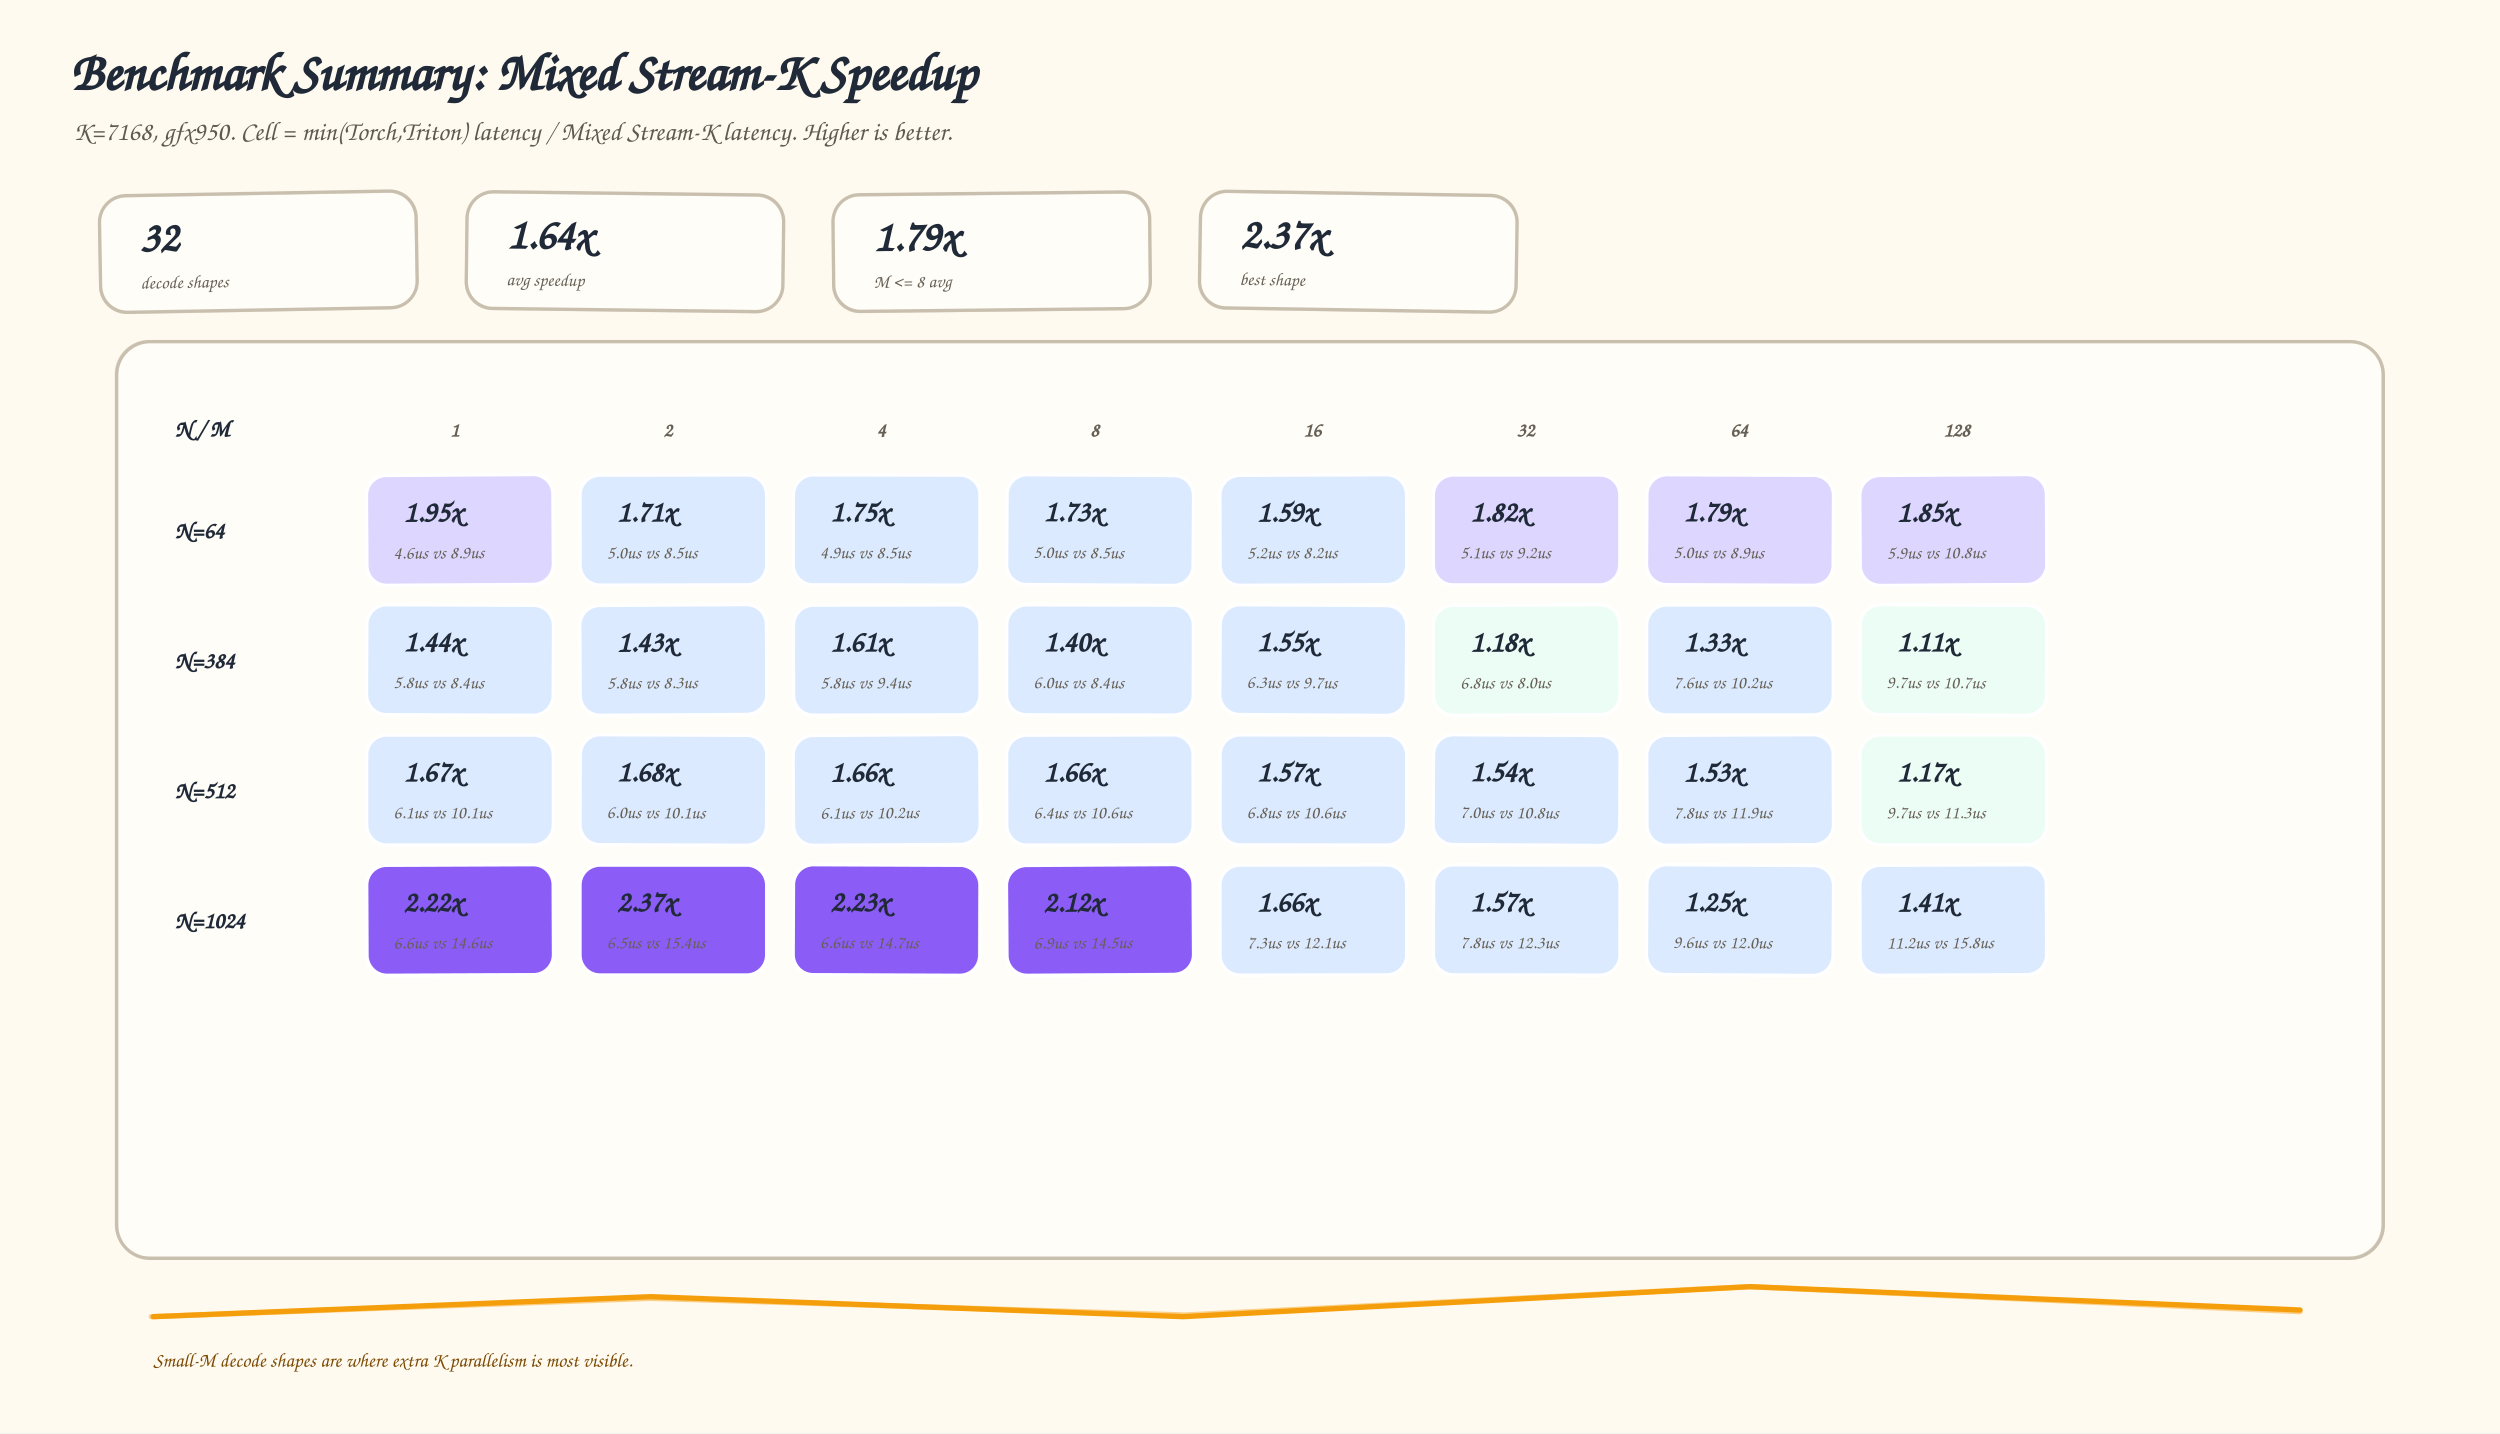
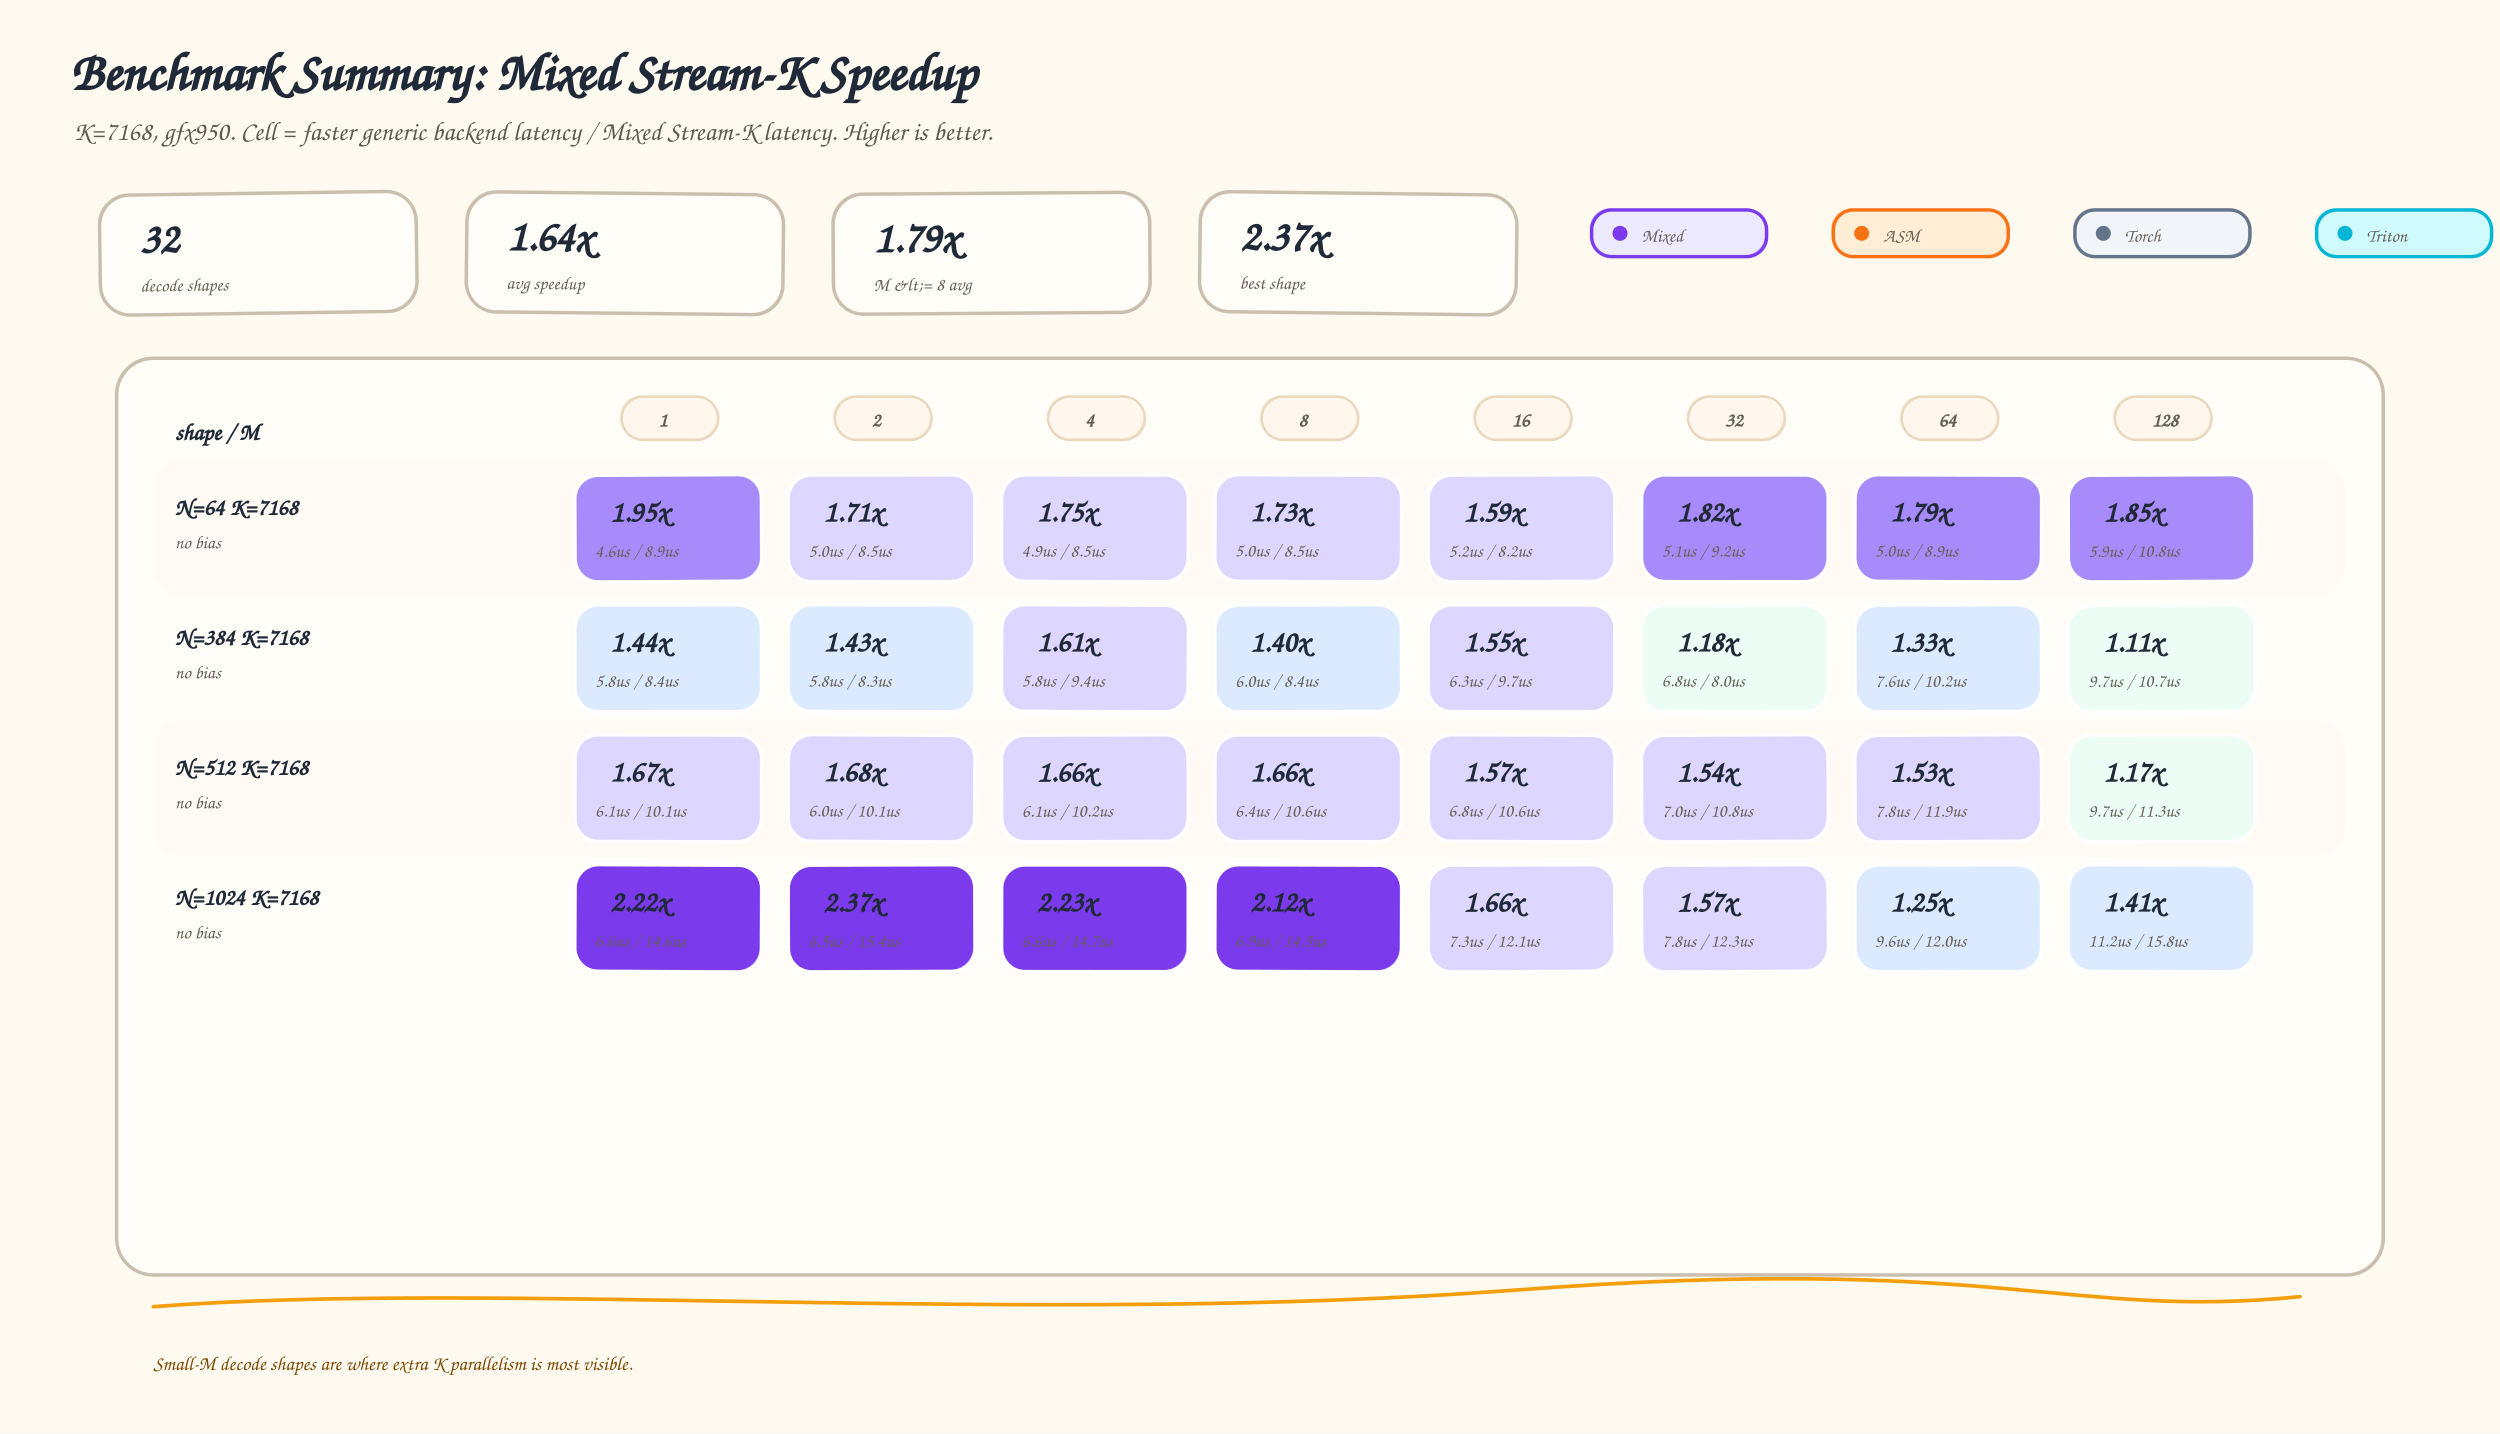
<svg xmlns="http://www.w3.org/2000/svg" width="1500" height="860" viewBox="0 0 1500 860" role="img" aria-labelledby="title desc">
  <defs>
    <marker id="arrow" markerWidth="10" markerHeight="10" refX="8" refY="4" orient="auto" markerUnits="strokeWidth">
      <path d="M0,0 C3,1 6,3 9,4 C6,5 3,7 0,8 Z" fill="#3f3f46" />
    </marker>
    <style>
-     .bg{fill:#fffaf0}.paper{fill:#fffdf7;stroke:#c9bfae;stroke-width:2;rx:20}.title{font:800 32px "Comic Sans MS","Comic Neue","Chalkboard SE",cursive;fill:#1f2937}.subtitle{font:500 16px "Comic Sans MS","Comic Neue","Chalkboard SE",cursive;fill:#5f5a50}.label{font:700 14px "Comic Sans MS","Comic Neue","Chalkboard SE",cursive;fill:#1f2937}.axis{font:700 12px "Comic Sans MS","Comic Neue","Chalkboard SE",cursive;fill:#665f55}.tiny{font:600 11px "Comic Sans MS","Comic Neue","Chalkboard SE",cursive;fill:#665f55}.num{font:800 18px "Comic Sans MS","Comic Neue","Chalkboard SE",cursive;fill:#1f2937}.stat{font:800 26px "Comic Sans MS","Comic Neue","Chalkboard SE",cursive;fill:#1f2937}.small{font:500 13px "Comic Sans MS","Comic Neue","Chalkboard SE",cursive;fill:#5f5a50}.line{fill:none;stroke-width:3.2;stroke-linecap:round;stroke-linejoin:round}.thin{fill:none;stroke:#c9bfae;stroke-width:1.4;stroke-linecap:round}.tick{stroke:#e3dacd;stroke-width:1.2;stroke-dasharray:4 6}.dot{stroke:#fffdf7;stroke-width:2}.note{font:600 12px "Comic Sans MS","Comic Neue","Chalkboard SE",cursive;fill:#7c4a03}.arrow{stroke:#3f3f46;stroke-width:2.4;fill:none;marker-end:url(#arrow);stroke-linecap:round;stroke-linejoin:round}
+     .bg{fill:#fffaf0}.paper{fill:#fffdf7;stroke:#c9bfae;stroke-width:2;rx:20}.stripe{fill:#fff7ed;opacity:.32}.plot{fill:#fffdf7;stroke:#c9bfae;stroke-width:2;rx:18}
+     .title{font:800 32px "Comic Sans MS","Comic Neue","Chalkboard SE",cursive;fill:#1f2937}.subtitle{font:500 16px "Comic Sans MS","Comic Neue","Chalkboard SE",cursive;fill:#5f5a50}.section{font:800 18px "Comic Sans MS","Comic Neue","Chalkboard SE",cursive;fill:#1f2937}
+     .label{font:700 14px "Comic Sans MS","Comic Neue","Chalkboard SE",cursive;fill:#1f2937}.small{font:500 13px "Comic Sans MS","Comic Neue","Chalkboard SE",cursive;fill:#5f5a50}.tiny{font:600 11px "Comic Sans MS","Comic Neue","Chalkboard SE",cursive;fill:#665f55}.axis{font:700 12px "Comic Sans MS","Comic Neue","Chalkboard SE",cursive;fill:#665f55}
+     .num{font:800 18px "Comic Sans MS","Comic Neue","Chalkboard SE",cursive;fill:#1f2937}.stat{font:800 26px "Comic Sans MS","Comic Neue","Chalkboard SE",cursive;fill:#1f2937}.note{font:600 12px "Comic Sans MS","Comic Neue","Chalkboard SE",cursive;fill:#7c4a03}
+     .grid{stroke:#e8dccd;stroke-width:1.15;stroke-dasharray:5 8}.axisline{stroke:#a89a89;stroke-width:1.8;stroke-linecap:round}
+     .line{fill:none;stroke-linecap:round;stroke-linejoin:round}.dot{stroke:#fffdf7;stroke-width:2}.tag{fill:#fffdf7;stroke:#c9bfae;stroke-width:1.3;rx:8}
  </style>
  </defs>
  <rect class="bg" width="1500" height="860" />
  <text x="42" y="54" class="title">Benchmark Summary: Mixed Stream-K Speedup</text>
-   <text x="44" y="84" class="subtitle">K=7168, gfx950. Cell = min(Torch,Triton) latency / Mixed Stream-K latency. Higher is better.</text>
-   <g transform="rotate(-1.0 155 150)">
-     <rect class="" x="60" y="116" width="190" height="70" rx="16" fill="#fffdf7" stroke="#c9bfae" stroke-width="2" />
-     <rect x="59.6" y="116.6" width="190" height="70" rx="16" fill="none" stroke="#c9bfae" stroke-width="1" opacity="0.45" />
-     <text x="84" y="150" class="stat">32</text>
-     <text x="84" y="172" class="tiny">decode shapes</text>
-   </g>
-   <g transform="rotate(0.7 375 150)">
-     <rect class="" x="280" y="116" width="190" height="70" rx="16" fill="#fffdf7" stroke="#c9bfae" stroke-width="2" />
-     <rect x="279.6" y="116.6" width="190" height="70" rx="16" fill="none" stroke="#c9bfae" stroke-width="1" opacity="0.45" />
-     <text x="304" y="150" class="stat">1.64x</text>
-     <text x="304" y="172" class="tiny">avg speedup</text>
-   </g>
-   <g transform="rotate(-0.6 595 150)">
-     <rect class="" x="500" y="116" width="190" height="70" rx="16" fill="#fffdf7" stroke="#c9bfae" stroke-width="2" />
-     <rect x="499.6" y="116.6" width="190" height="70" rx="16" fill="none" stroke="#c9bfae" stroke-width="1" opacity="0.45" />
-     <text x="524" y="150" class="stat">1.79x</text>
-     <text x="524" y="172" class="tiny">M &lt;= 8 avg</text>
-   </g>
-   <g transform="rotate(0.9 815 150)">
-     <rect class="" x="720" y="116" width="190" height="70" rx="16" fill="#fffdf7" stroke="#c9bfae" stroke-width="2" />
-     <rect x="719.6" y="116.6" width="190" height="70" rx="16" fill="none" stroke="#c9bfae" stroke-width="1" opacity="0.45" />
-     <text x="744" y="150" class="stat">2.37x</text>
-     <text x="744" y="172" class="tiny">best shape</text>
-   </g>
-   <rect class="" x="70" y="205" width="1360" height="550" rx="20" fill="#fffdf7" stroke="#c9bfae" stroke-width="2" />
-   <rect x="69.3" y="204.4" width="1360" height="550" rx="20" fill="none" stroke="#c9bfae" stroke-width="1" opacity="0.45" />
-   <text x="105" y="262" class="label">N / M</text>
-   <text x="270" y="262" class="axis">1</text>
-   <text x="398" y="262" class="axis">2</text>
-   <text x="526" y="262" class="axis">4</text>
-   <text x="654" y="262" class="axis">8</text>
-   <text x="782" y="262" class="axis">16</text>
-   <text x="910" y="262" class="axis">32</text>
-   <text x="1038" y="262" class="axis">64</text>
-   <text x="1166" y="262" class="axis">128</text>
-   <text x="105" y="323" class="label">N=64</text>
-   <g transform="rotate(-0.36 276 318)">
-     <rect class="" x="220" y="285" width="112" height="66" rx="12" fill="#ddd6fe" stroke="#ffffff" stroke-width="2" />
-     <rect x="219.3" y="284.4" width="112" height="66" rx="12" fill="none" stroke="#ffffff" stroke-width="1" opacity="0.45" />
-     <text x="242" y="313" class="num" fill="#1f2937">1.95x</text>
-     <text x="236" y="335" class="tiny" fill="#1f2937">4.6us vs 8.9us</text>
-   </g>
-   <g transform="rotate(-0.12 404 318)">
-     <rect class="" x="348" y="285" width="112" height="66" rx="12" fill="#dbeafe" stroke="#ffffff" stroke-width="2" />
-     <rect x="348.4" y="285.3" width="112" height="66" rx="12" fill="none" stroke="#ffffff" stroke-width="1" opacity="0.45" />
-     <text x="370" y="313" class="num" fill="#1f2937">1.71x</text>
-     <text x="364" y="335" class="tiny" fill="#1f2937">5.0us vs 8.5us</text>
-   </g>
-   <g transform="rotate(0.12 532 318)">
-     <rect class="" x="476" y="285" width="112" height="66" rx="12" fill="#dbeafe" stroke="#ffffff" stroke-width="2" />
-     <rect x="475.6" y="284.7" width="112" height="66" rx="12" fill="none" stroke="#ffffff" stroke-width="1" opacity="0.45" />
-     <text x="498" y="313" class="num" fill="#1f2937">1.75x</text>
-     <text x="492" y="335" class="tiny" fill="#1f2937">4.9us vs 8.5us</text>
-   </g>
-   <g transform="rotate(0.36 660 318)">
-     <rect class="" x="604" y="285" width="112" height="66" rx="12" fill="#dbeafe" stroke="#ffffff" stroke-width="2" />
-     <rect x="604.7" y="285.6" width="112" height="66" rx="12" fill="none" stroke="#ffffff" stroke-width="1" opacity="0.45" />
-     <text x="626" y="313" class="num" fill="#1f2937">1.73x</text>
-     <text x="620" y="335" class="tiny" fill="#1f2937">5.0us vs 8.5us</text>
-   </g>
-   <g transform="rotate(-0.24 788 318)">
-     <rect class="" x="732" y="285" width="112" height="66" rx="12" fill="#dbeafe" stroke="#ffffff" stroke-width="2" />
-     <rect x="732.0" y="285.0" width="112" height="66" rx="12" fill="none" stroke="#ffffff" stroke-width="1" opacity="0.45" />
-     <text x="754" y="313" class="num" fill="#1f2937">1.59x</text>
-     <text x="748" y="335" class="tiny" fill="#1f2937">5.2us vs 8.2us</text>
-   </g>
-   <g transform="rotate(0.00 916 318)">
-     <rect class="" x="860" y="285" width="112" height="66" rx="12" fill="#ddd6fe" stroke="#ffffff" stroke-width="2" />
-     <rect x="859.3" y="284.4" width="112" height="66" rx="12" fill="none" stroke="#ffffff" stroke-width="1" opacity="0.45" />
-     <text x="882" y="313" class="num" fill="#1f2937">1.82x</text>
-     <text x="876" y="335" class="tiny" fill="#1f2937">5.1us vs 9.2us</text>
-   </g>
-   <g transform="rotate(0.24 1044 318)">
-     <rect class="" x="988" y="285" width="112" height="66" rx="12" fill="#ddd6fe" stroke="#ffffff" stroke-width="2" />
-     <rect x="988.4" y="285.3" width="112" height="66" rx="12" fill="none" stroke="#ffffff" stroke-width="1" opacity="0.45" />
-     <text x="1010" y="313" class="num" fill="#1f2937">1.79x</text>
-     <text x="1004" y="335" class="tiny" fill="#1f2937">5.0us vs 8.9us</text>
-   </g>
-   <g transform="rotate(-0.36 1172 318)">
-     <rect class="" x="1116" y="285" width="112" height="66" rx="12" fill="#ddd6fe" stroke="#ffffff" stroke-width="2" />
-     <rect x="1115.7" y="284.7" width="112" height="66" rx="12" fill="none" stroke="#ffffff" stroke-width="1" opacity="0.45" />
-     <text x="1138" y="313" class="num" fill="#1f2937">1.85x</text>
-     <text x="1132" y="335" class="tiny" fill="#1f2937">5.9us vs 10.8us</text>
-   </g>
-   <text x="105" y="401" class="label">N=384</text>
-   <g transform="rotate(0.24 276 396)">
-     <rect class="" x="220" y="363" width="112" height="66" rx="12" fill="#dbeafe" stroke="#ffffff" stroke-width="2" />
-     <rect x="220.3" y="363.0" width="112" height="66" rx="12" fill="none" stroke="#ffffff" stroke-width="1" opacity="0.45" />
-     <text x="242" y="391" class="num" fill="#1f2937">1.44x</text>
-     <text x="236" y="413" class="tiny" fill="#1f2937">5.8us vs 8.4us</text>
-   </g>
-   <g transform="rotate(-0.36 404 396)">
-     <rect class="" x="348" y="363" width="112" height="66" rx="12" fill="#dbeafe" stroke="#ffffff" stroke-width="2" />
-     <rect x="347.6" y="362.4" width="112" height="66" rx="12" fill="none" stroke="#ffffff" stroke-width="1" opacity="0.45" />
-     <text x="370" y="391" class="num" fill="#1f2937">1.43x</text>
-     <text x="364" y="413" class="tiny" fill="#1f2937">5.8us vs 8.3us</text>
-   </g>
-   <g transform="rotate(-0.12 532 396)">
-     <rect class="" x="476" y="363" width="112" height="66" rx="12" fill="#dbeafe" stroke="#ffffff" stroke-width="2" />
-     <rect x="476.7" y="363.3" width="112" height="66" rx="12" fill="none" stroke="#ffffff" stroke-width="1" opacity="0.45" />
-     <text x="498" y="391" class="num" fill="#1f2937">1.61x</text>
-     <text x="492" y="413" class="tiny" fill="#1f2937">5.8us vs 9.4us</text>
-   </g>
-   <g transform="rotate(0.12 660 396)">
-     <rect class="" x="604" y="363" width="112" height="66" rx="12" fill="#dbeafe" stroke="#ffffff" stroke-width="2" />
-     <rect x="604.0" y="362.7" width="112" height="66" rx="12" fill="none" stroke="#ffffff" stroke-width="1" opacity="0.45" />
-     <text x="626" y="391" class="num" fill="#1f2937">1.40x</text>
-     <text x="620" y="413" class="tiny" fill="#1f2937">6.0us vs 8.4us</text>
-   </g>
-   <g transform="rotate(0.36 788 396)">
-     <rect class="" x="732" y="363" width="112" height="66" rx="12" fill="#dbeafe" stroke="#ffffff" stroke-width="2" />
-     <rect x="731.3" y="363.6" width="112" height="66" rx="12" fill="none" stroke="#ffffff" stroke-width="1" opacity="0.45" />
-     <text x="754" y="391" class="num" fill="#1f2937">1.55x</text>
-     <text x="748" y="413" class="tiny" fill="#1f2937">6.3us vs 9.7us</text>
-   </g>
-   <g transform="rotate(-0.24 916 396)">
-     <rect class="" x="860" y="363" width="112" height="66" rx="12" fill="#ecfdf5" stroke="#ffffff" stroke-width="2" />
-     <rect x="860.4" y="363.0" width="112" height="66" rx="12" fill="none" stroke="#ffffff" stroke-width="1" opacity="0.45" />
-     <text x="882" y="391" class="num" fill="#1f2937">1.18x</text>
-     <text x="876" y="413" class="tiny" fill="#1f2937">6.8us vs 8.0us</text>
-   </g>
-   <g transform="rotate(0.00 1044 396)">
-     <rect class="" x="988" y="363" width="112" height="66" rx="12" fill="#dbeafe" stroke="#ffffff" stroke-width="2" />
-     <rect x="987.6" y="362.4" width="112" height="66" rx="12" fill="none" stroke="#ffffff" stroke-width="1" opacity="0.45" />
-     <text x="1010" y="391" class="num" fill="#1f2937">1.33x</text>
-     <text x="1004" y="413" class="tiny" fill="#1f2937">7.6us vs 10.2us</text>
-   </g>
-   <g transform="rotate(0.24 1172 396)">
-     <rect class="" x="1116" y="363" width="112" height="66" rx="12" fill="#ecfdf5" stroke="#ffffff" stroke-width="2" />
-     <rect x="1116.7" y="363.3" width="112" height="66" rx="12" fill="none" stroke="#ffffff" stroke-width="1" opacity="0.45" />
-     <text x="1138" y="391" class="num" fill="#1f2937">1.11x</text>
-     <text x="1132" y="413" class="tiny" fill="#1f2937">9.7us vs 10.7us</text>
-   </g>
-   <text x="105" y="479" class="label">N=512</text>
-   <g transform="rotate(0.00 276 474)">
-     <rect class="" x="220" y="441" width="112" height="66" rx="12" fill="#dbeafe" stroke="#ffffff" stroke-width="2" />
-     <rect x="219.7" y="441.6" width="112" height="66" rx="12" fill="none" stroke="#ffffff" stroke-width="1" opacity="0.45" />
-     <text x="242" y="469" class="num" fill="#1f2937">1.67x</text>
-     <text x="236" y="491" class="tiny" fill="#1f2937">6.1us vs 10.1us</text>
-   </g>
-   <g transform="rotate(0.24 404 474)">
-     <rect class="" x="348" y="441" width="112" height="66" rx="12" fill="#dbeafe" stroke="#ffffff" stroke-width="2" />
-     <rect x="348.7" y="441.0" width="112" height="66" rx="12" fill="none" stroke="#ffffff" stroke-width="1" opacity="0.45" />
-     <text x="370" y="469" class="num" fill="#1f2937">1.68x</text>
-     <text x="364" y="491" class="tiny" fill="#1f2937">6.0us vs 10.1us</text>
-   </g>
-   <g transform="rotate(-0.36 532 474)">
-     <rect class="" x="476" y="441" width="112" height="66" rx="12" fill="#dbeafe" stroke="#ffffff" stroke-width="2" />
-     <rect x="476.0" y="440.4" width="112" height="66" rx="12" fill="none" stroke="#ffffff" stroke-width="1" opacity="0.45" />
-     <text x="498" y="469" class="num" fill="#1f2937">1.66x</text>
-     <text x="492" y="491" class="tiny" fill="#1f2937">6.1us vs 10.2us</text>
-   </g>
-   <g transform="rotate(-0.12 660 474)">
-     <rect class="" x="604" y="441" width="112" height="66" rx="12" fill="#dbeafe" stroke="#ffffff" stroke-width="2" />
-     <rect x="603.3" y="441.3" width="112" height="66" rx="12" fill="none" stroke="#ffffff" stroke-width="1" opacity="0.45" />
-     <text x="626" y="469" class="num" fill="#1f2937">1.66x</text>
-     <text x="620" y="491" class="tiny" fill="#1f2937">6.4us vs 10.6us</text>
-   </g>
-   <g transform="rotate(0.12 788 474)">
-     <rect class="" x="732" y="441" width="112" height="66" rx="12" fill="#dbeafe" stroke="#ffffff" stroke-width="2" />
-     <rect x="732.4" y="440.7" width="112" height="66" rx="12" fill="none" stroke="#ffffff" stroke-width="1" opacity="0.45" />
-     <text x="754" y="469" class="num" fill="#1f2937">1.57x</text>
-     <text x="748" y="491" class="tiny" fill="#1f2937">6.8us vs 10.6us</text>
-   </g>
-   <g transform="rotate(0.36 916 474)">
-     <rect class="" x="860" y="441" width="112" height="66" rx="12" fill="#dbeafe" stroke="#ffffff" stroke-width="2" />
-     <rect x="859.6" y="441.6" width="112" height="66" rx="12" fill="none" stroke="#ffffff" stroke-width="1" opacity="0.45" />
-     <text x="882" y="469" class="num" fill="#1f2937">1.54x</text>
-     <text x="876" y="491" class="tiny" fill="#1f2937">7.0us vs 10.8us</text>
-   </g>
-   <g transform="rotate(-0.24 1044 474)">
-     <rect class="" x="988" y="441" width="112" height="66" rx="12" fill="#dbeafe" stroke="#ffffff" stroke-width="2" />
-     <rect x="988.7" y="441.0" width="112" height="66" rx="12" fill="none" stroke="#ffffff" stroke-width="1" opacity="0.45" />
-     <text x="1010" y="469" class="num" fill="#1f2937">1.53x</text>
-     <text x="1004" y="491" class="tiny" fill="#1f2937">7.8us vs 11.9us</text>
-   </g>
-   <g transform="rotate(0.00 1172 474)">
-     <rect class="" x="1116" y="441" width="112" height="66" rx="12" fill="#ecfdf5" stroke="#ffffff" stroke-width="2" />
-     <rect x="1116.0" y="440.4" width="112" height="66" rx="12" fill="none" stroke="#ffffff" stroke-width="1" opacity="0.45" />
-     <text x="1138" y="469" class="num" fill="#1f2937">1.17x</text>
-     <text x="1132" y="491" class="tiny" fill="#1f2937">9.7us vs 11.3us</text>
-   </g>
-   <text x="105" y="557" class="label">N=1024</text>
-   <g transform="rotate(-0.24 276 552)">
-     <rect class="" x="220" y="519" width="112" height="66" rx="12" fill="#8b5cf6" stroke="#ffffff" stroke-width="2" />
-     <rect x="220.7" y="518.7" width="112" height="66" rx="12" fill="none" stroke="#ffffff" stroke-width="1" opacity="0.45" />
-     <text x="242" y="547" class="num" fill="#fffdf7">2.22x</text>
-     <text x="236" y="569" class="tiny" fill="#fffdf7">6.6us vs 14.6us</text>
-   </g>
-   <g transform="rotate(0.00 404 552)">
-     <rect class="" x="348" y="519" width="112" height="66" rx="12" fill="#8b5cf6" stroke="#ffffff" stroke-width="2" />
-     <rect x="348.0" y="519.6" width="112" height="66" rx="12" fill="none" stroke="#ffffff" stroke-width="1" opacity="0.45" />
-     <text x="370" y="547" class="num" fill="#fffdf7">2.37x</text>
-     <text x="364" y="569" class="tiny" fill="#fffdf7">6.5us vs 15.4us</text>
-   </g>
-   <g transform="rotate(0.24 532 552)">
-     <rect class="" x="476" y="519" width="112" height="66" rx="12" fill="#8b5cf6" stroke="#ffffff" stroke-width="2" />
-     <rect x="475.3" y="519.0" width="112" height="66" rx="12" fill="none" stroke="#ffffff" stroke-width="1" opacity="0.45" />
-     <text x="498" y="547" class="num" fill="#fffdf7">2.23x</text>
-     <text x="492" y="569" class="tiny" fill="#fffdf7">6.6us vs 14.7us</text>
-   </g>
-   <g transform="rotate(-0.36 660 552)">
-     <rect class="" x="604" y="519" width="112" height="66" rx="12" fill="#8b5cf6" stroke="#ffffff" stroke-width="2" />
-     <rect x="604.4" y="518.4" width="112" height="66" rx="12" fill="none" stroke="#ffffff" stroke-width="1" opacity="0.45" />
-     <text x="626" y="547" class="num" fill="#fffdf7">2.12x</text>
-     <text x="620" y="569" class="tiny" fill="#fffdf7">6.9us vs 14.5us</text>
-   </g>
-   <g transform="rotate(-0.12 788 552)">
-     <rect class="" x="732" y="519" width="112" height="66" rx="12" fill="#dbeafe" stroke="#ffffff" stroke-width="2" />
-     <rect x="731.6" y="519.3" width="112" height="66" rx="12" fill="none" stroke="#ffffff" stroke-width="1" opacity="0.45" />
-     <text x="754" y="547" class="num" fill="#1f2937">1.66x</text>
-     <text x="748" y="569" class="tiny" fill="#1f2937">7.3us vs 12.1us</text>
-   </g>
-   <g transform="rotate(0.12 916 552)">
-     <rect class="" x="860" y="519" width="112" height="66" rx="12" fill="#dbeafe" stroke="#ffffff" stroke-width="2" />
-     <rect x="860.7" y="518.7" width="112" height="66" rx="12" fill="none" stroke="#ffffff" stroke-width="1" opacity="0.45" />
-     <text x="882" y="547" class="num" fill="#1f2937">1.57x</text>
-     <text x="876" y="569" class="tiny" fill="#1f2937">7.8us vs 12.3us</text>
-   </g>
-   <g transform="rotate(0.36 1044 552)">
-     <rect class="" x="988" y="519" width="112" height="66" rx="12" fill="#dbeafe" stroke="#ffffff" stroke-width="2" />
-     <rect x="988.0" y="519.6" width="112" height="66" rx="12" fill="none" stroke="#ffffff" stroke-width="1" opacity="0.45" />
-     <text x="1010" y="547" class="num" fill="#1f2937">1.25x</text>
-     <text x="1004" y="569" class="tiny" fill="#1f2937">9.6us vs 12.0us</text>
-   </g>
-   <g transform="rotate(-0.24 1172 552)">
-     <rect class="" x="1116" y="519" width="112" height="66" rx="12" fill="#dbeafe" stroke="#ffffff" stroke-width="2" />
-     <rect x="1115.3" y="519.0" width="112" height="66" rx="12" fill="none" stroke="#ffffff" stroke-width="1" opacity="0.45" />
-     <text x="1138" y="547" class="num" fill="#1f2937">1.41x</text>
-     <text x="1132" y="569" class="tiny" fill="#1f2937">11.2us vs 15.8us</text>
-   </g>
-   <path class="line" d="M 92.0,790.0 L 390.0,778.0 L 710.0,790.0 L 1050.0,772.0 L 1380.0,786.0" stroke="#f59e0b" stroke-width="2.2" />
-   <path class="line" d="M 90.8,790.0 L 390.0,779.0 L 711.2,789.0 L 1048.8,772.0 L 1380.0,787.0" stroke="#f59e0b" stroke-width="1.2" opacity="0.45" />
-   <text x="92" y="820" class="note">Small-M decode shapes are where extra K parallelism is most visible.</text>
+   <text x="44" y="84" class="subtitle">K=7168, gfx950. Cell = faster generic backend latency / Mixed Stream-K latency. Higher is better.</text>
+   <g transform="rotate(-0.8 155 151)">
+     <rect class="" x="60" y="116" width="190" height="72" rx="18" fill="#fffdf7" stroke="#c9bfae" stroke-width="2" />
+     <rect x="59.3" y="115.4" width="190" height="72" rx="18" fill="none" stroke="#c9bfae" stroke-width="1" opacity="0.45" />
+     <text x="84" y="151" class="stat">32</text>
+     <text x="84" y="174" class="tiny">decode shapes</text>
+   </g>
+   <g transform="rotate(0.6 375 151)">
+     <rect class="" x="280" y="116" width="190" height="72" rx="18" fill="#fffdf7" stroke="#c9bfae" stroke-width="2" />
+     <rect x="279.3" y="115.4" width="190" height="72" rx="18" fill="none" stroke="#c9bfae" stroke-width="1" opacity="0.45" />
+     <text x="304" y="151" class="stat">1.64x</text>
+     <text x="304" y="174" class="tiny">avg speedup</text>
+   </g>
+   <g transform="rotate(-0.4 595 151)">
+     <rect class="" x="500" y="116" width="190" height="72" rx="18" fill="#fffdf7" stroke="#c9bfae" stroke-width="2" />
+     <rect x="499.3" y="115.4" width="190" height="72" rx="18" fill="none" stroke="#c9bfae" stroke-width="1" opacity="0.45" />
+     <text x="524" y="151" class="stat">1.79x</text>
+     <text x="524" y="174" class="tiny">M &amp;lt;= 8 avg</text>
+   </g>
+   <g transform="rotate(0.7 815 151)">
+     <rect class="" x="720" y="116" width="190" height="72" rx="18" fill="#fffdf7" stroke="#c9bfae" stroke-width="2" />
+     <rect x="719.3" y="115.4" width="190" height="72" rx="18" fill="none" stroke="#c9bfae" stroke-width="1" opacity="0.45" />
+     <text x="744" y="151" class="stat">2.37x</text>
+     <text x="744" y="174" class="tiny">best shape</text>
+   </g>
+   <rect class="" x="955" y="126" width="105" height="28" rx="12" fill="#ede9fe" stroke="#7c3aed" stroke-width="2" />
+   <rect x="954.3" y="125.4" width="105" height="28" rx="12" fill="none" stroke="#7c3aed" stroke-width="1" opacity="0.45" />
+   <circle cx="972" cy="140" r="4.5" fill="#7c3aed" />
+   <text x="985" y="145" class="tiny">Mixed</text>
+   <rect class="" x="1100" y="126" width="105" height="28" rx="12" fill="#ffedd5" stroke="#f97316" stroke-width="2" />
+   <rect x="1099.3" y="125.4" width="105" height="28" rx="12" fill="none" stroke="#f97316" stroke-width="1" opacity="0.45" />
+   <circle cx="1117" cy="140" r="4.5" fill="#f97316" />
+   <text x="1130" y="145" class="tiny">ASM</text>
+   <rect class="" x="1245" y="126" width="105" height="28" rx="12" fill="#f1f5f9" stroke="#64748b" stroke-width="2" />
+   <rect x="1244.3" y="125.4" width="105" height="28" rx="12" fill="none" stroke="#64748b" stroke-width="1" opacity="0.45" />
+   <circle cx="1262" cy="140" r="4.5" fill="#64748b" />
+   <text x="1275" y="145" class="tiny">Torch</text>
+   <rect class="" x="1390" y="126" width="105" height="28" rx="12" fill="#cffafe" stroke="#06b6d4" stroke-width="2" />
+   <rect x="1389.3" y="125.4" width="105" height="28" rx="12" fill="none" stroke="#06b6d4" stroke-width="1" opacity="0.45" />
+   <circle cx="1407" cy="140" r="4.5" fill="#06b6d4" />
+   <text x="1420" y="145" class="tiny">Triton</text>
+   <rect class="" x="70" y="215" width="1360" height="550" rx="22" fill="#fffdf7" stroke="#c9bfae" stroke-width="2" />
+   <rect x="69.3" y="214.4" width="1360" height="550" rx="22" fill="none" stroke="#c9bfae" stroke-width="1" opacity="0.45" />
+   <text x="105" y="264" class="label">shape / M</text>
+   <rect class="" x="373" y="238" width="58" height="26" rx="13" fill="#fff7ed" stroke="#ead7bd" stroke-width="1.4" />
+   <rect x="372.3" y="237.4" width="58" height="26" rx="13" fill="none" stroke="#ead7bd" stroke-width="1" opacity="0.45" />
+   <text x="395" y="256" class="axis">1</text>
+   <rect class="" x="501" y="238" width="58" height="26" rx="13" fill="#fff7ed" stroke="#ead7bd" stroke-width="1.4" />
+   <rect x="500.3" y="237.4" width="58" height="26" rx="13" fill="none" stroke="#ead7bd" stroke-width="1" opacity="0.45" />
+   <text x="523" y="256" class="axis">2</text>
+   <rect class="" x="629" y="238" width="58" height="26" rx="13" fill="#fff7ed" stroke="#ead7bd" stroke-width="1.4" />
+   <rect x="628.3" y="237.4" width="58" height="26" rx="13" fill="none" stroke="#ead7bd" stroke-width="1" opacity="0.45" />
+   <text x="651" y="256" class="axis">4</text>
+   <rect class="" x="757" y="238" width="58" height="26" rx="13" fill="#fff7ed" stroke="#ead7bd" stroke-width="1.4" />
+   <rect x="756.3" y="237.4" width="58" height="26" rx="13" fill="none" stroke="#ead7bd" stroke-width="1" opacity="0.45" />
+   <text x="779" y="256" class="axis">8</text>
+   <rect class="" x="885" y="238" width="58" height="26" rx="13" fill="#fff7ed" stroke="#ead7bd" stroke-width="1.4" />
+   <rect x="884.3" y="237.4" width="58" height="26" rx="13" fill="none" stroke="#ead7bd" stroke-width="1" opacity="0.45" />
+   <text x="907" y="256" class="axis">16</text>
+   <rect class="" x="1013" y="238" width="58" height="26" rx="13" fill="#fff7ed" stroke="#ead7bd" stroke-width="1.4" />
+   <rect x="1012.3" y="237.4" width="58" height="26" rx="13" fill="none" stroke="#ead7bd" stroke-width="1" opacity="0.45" />
+   <text x="1035" y="256" class="axis">32</text>
+   <rect class="" x="1141" y="238" width="58" height="26" rx="13" fill="#fff7ed" stroke="#ead7bd" stroke-width="1.4" />
+   <rect x="1140.3" y="237.4" width="58" height="26" rx="13" fill="none" stroke="#ead7bd" stroke-width="1" opacity="0.45" />
+   <text x="1163" y="256" class="axis">64</text>
+   <rect class="" x="1269" y="238" width="58" height="26" rx="13" fill="#fff7ed" stroke="#ead7bd" stroke-width="1.4" />
+   <rect x="1268.3" y="237.4" width="58" height="26" rx="13" fill="none" stroke="#ead7bd" stroke-width="1" opacity="0.45" />
+   <text x="1291" y="256" class="axis">128</text>
+   <rect class="stripe" x="92" y="276" width="1315" height="82" rx="18" />
+   <text x="105" y="309" class="label">N=64  K=7168</text>
+   <text x="105" y="329" class="tiny">no bias</text>
+   <g transform="rotate(-0.28 401 317)">
+     <rect class="" x="345" y="285" width="112" height="64" rx="14" fill="#a78bfa" stroke="#ffffff" stroke-width="2" />
+     <rect x="344.3" y="284.4" width="112" height="64" rx="14" fill="none" stroke="#ffffff" stroke-width="1" opacity="0.45" />
+     <text x="366" y="313" class="num" fill="#fffdf7">1.95x</text>
+     <text x="357" y="334" class="tiny" fill="#fffdf7">4.6us / 8.9us</text>
+   </g>
+   <g transform="rotate(-0.08 529 317)">
+     <rect class="" x="473" y="285" width="112" height="64" rx="14" fill="#ddd6fe" stroke="#ffffff" stroke-width="2" />
+     <rect x="472.3" y="284.4" width="112" height="64" rx="14" fill="none" stroke="#ffffff" stroke-width="1" opacity="0.45" />
+     <text x="494" y="313" class="num" fill="#1f2937">1.71x</text>
+     <text x="485" y="334" class="tiny" fill="#1f2937">5.0us / 8.5us</text>
+   </g>
+   <g transform="rotate(0.12 657 317)">
+     <rect class="" x="601" y="285" width="112" height="64" rx="14" fill="#ddd6fe" stroke="#ffffff" stroke-width="2" />
+     <rect x="600.3" y="284.4" width="112" height="64" rx="14" fill="none" stroke="#ffffff" stroke-width="1" opacity="0.45" />
+     <text x="622" y="313" class="num" fill="#1f2937">1.75x</text>
+     <text x="613" y="334" class="tiny" fill="#1f2937">4.9us / 8.5us</text>
+   </g>
+   <g transform="rotate(0.26 785 317)">
+     <rect class="" x="729" y="285" width="112" height="64" rx="14" fill="#ddd6fe" stroke="#ffffff" stroke-width="2" />
+     <rect x="728.3" y="284.4" width="112" height="64" rx="14" fill="none" stroke="#ffffff" stroke-width="1" opacity="0.45" />
+     <text x="750" y="313" class="num" fill="#1f2937">1.73x</text>
+     <text x="741" y="334" class="tiny" fill="#1f2937">5.0us / 8.5us</text>
+   </g>
+   <g transform="rotate(-0.18 913 317)">
+     <rect class="" x="857" y="285" width="112" height="64" rx="14" fill="#ddd6fe" stroke="#ffffff" stroke-width="2" />
+     <rect x="856.3" y="284.4" width="112" height="64" rx="14" fill="none" stroke="#ffffff" stroke-width="1" opacity="0.45" />
+     <text x="878" y="313" class="num" fill="#1f2937">1.59x</text>
+     <text x="869" y="334" class="tiny" fill="#1f2937">5.2us / 8.2us</text>
+   </g>
+   <g transform="rotate(0.03 1041 317)">
+     <rect class="" x="985" y="285" width="112" height="64" rx="14" fill="#a78bfa" stroke="#ffffff" stroke-width="2" />
+     <rect x="984.3" y="284.4" width="112" height="64" rx="14" fill="none" stroke="#ffffff" stroke-width="1" opacity="0.45" />
+     <text x="1006" y="313" class="num" fill="#fffdf7">1.82x</text>
+     <text x="997" y="334" class="tiny" fill="#fffdf7">5.1us / 9.2us</text>
+   </g>
+   <g transform="rotate(0.20 1169 317)">
+     <rect class="" x="1113" y="285" width="112" height="64" rx="14" fill="#a78bfa" stroke="#ffffff" stroke-width="2" />
+     <rect x="1112.3" y="284.4" width="112" height="64" rx="14" fill="none" stroke="#ffffff" stroke-width="1" opacity="0.45" />
+     <text x="1134" y="313" class="num" fill="#fffdf7">1.79x</text>
+     <text x="1125" y="334" class="tiny" fill="#fffdf7">5.0us / 8.9us</text>
+   </g>
+   <g transform="rotate(-0.24 1297 317)">
+     <rect class="" x="1241" y="285" width="112" height="64" rx="14" fill="#a78bfa" stroke="#ffffff" stroke-width="2" />
+     <rect x="1240.3" y="284.4" width="112" height="64" rx="14" fill="none" stroke="#ffffff" stroke-width="1" opacity="0.45" />
+     <text x="1262" y="313" class="num" fill="#fffdf7">1.85x</text>
+     <text x="1253" y="334" class="tiny" fill="#fffdf7">5.9us / 10.8us</text>
+   </g>
+   <text x="105" y="387" class="label">N=384  K=7168</text>
+   <text x="105" y="407" class="tiny">no bias</text>
+   <g transform="rotate(-0.08 401 395)">
+     <rect class="" x="345" y="363" width="112" height="64" rx="14" fill="#dbeafe" stroke="#ffffff" stroke-width="2" />
+     <rect x="344.3" y="362.4" width="112" height="64" rx="14" fill="none" stroke="#ffffff" stroke-width="1" opacity="0.45" />
+     <text x="366" y="391" class="num" fill="#1f2937">1.44x</text>
+     <text x="357" y="412" class="tiny" fill="#1f2937">5.8us / 8.4us</text>
+   </g>
+   <g transform="rotate(0.12 529 395)">
+     <rect class="" x="473" y="363" width="112" height="64" rx="14" fill="#dbeafe" stroke="#ffffff" stroke-width="2" />
+     <rect x="472.3" y="362.4" width="112" height="64" rx="14" fill="none" stroke="#ffffff" stroke-width="1" opacity="0.45" />
+     <text x="494" y="391" class="num" fill="#1f2937">1.43x</text>
+     <text x="485" y="412" class="tiny" fill="#1f2937">5.8us / 8.3us</text>
+   </g>
+   <g transform="rotate(0.26 657 395)">
+     <rect class="" x="601" y="363" width="112" height="64" rx="14" fill="#ddd6fe" stroke="#ffffff" stroke-width="2" />
+     <rect x="600.3" y="362.4" width="112" height="64" rx="14" fill="none" stroke="#ffffff" stroke-width="1" opacity="0.45" />
+     <text x="622" y="391" class="num" fill="#1f2937">1.61x</text>
+     <text x="613" y="412" class="tiny" fill="#1f2937">5.8us / 9.4us</text>
+   </g>
+   <g transform="rotate(-0.18 785 395)">
+     <rect class="" x="729" y="363" width="112" height="64" rx="14" fill="#dbeafe" stroke="#ffffff" stroke-width="2" />
+     <rect x="728.3" y="362.4" width="112" height="64" rx="14" fill="none" stroke="#ffffff" stroke-width="1" opacity="0.45" />
+     <text x="750" y="391" class="num" fill="#1f2937">1.40x</text>
+     <text x="741" y="412" class="tiny" fill="#1f2937">6.0us / 8.4us</text>
+   </g>
+   <g transform="rotate(0.03 913 395)">
+     <rect class="" x="857" y="363" width="112" height="64" rx="14" fill="#ddd6fe" stroke="#ffffff" stroke-width="2" />
+     <rect x="856.3" y="362.4" width="112" height="64" rx="14" fill="none" stroke="#ffffff" stroke-width="1" opacity="0.45" />
+     <text x="878" y="391" class="num" fill="#1f2937">1.55x</text>
+     <text x="869" y="412" class="tiny" fill="#1f2937">6.3us / 9.7us</text>
+   </g>
+   <g transform="rotate(0.20 1041 395)">
+     <rect class="" x="985" y="363" width="112" height="64" rx="14" fill="#ecfdf5" stroke="#ffffff" stroke-width="2" />
+     <rect x="984.3" y="362.4" width="112" height="64" rx="14" fill="none" stroke="#ffffff" stroke-width="1" opacity="0.45" />
+     <text x="1006" y="391" class="num" fill="#1f2937">1.18x</text>
+     <text x="997" y="412" class="tiny" fill="#1f2937">6.8us / 8.0us</text>
+   </g>
+   <g transform="rotate(-0.24 1169 395)">
+     <rect class="" x="1113" y="363" width="112" height="64" rx="14" fill="#dbeafe" stroke="#ffffff" stroke-width="2" />
+     <rect x="1112.3" y="362.4" width="112" height="64" rx="14" fill="none" stroke="#ffffff" stroke-width="1" opacity="0.45" />
+     <text x="1134" y="391" class="num" fill="#1f2937">1.33x</text>
+     <text x="1125" y="412" class="tiny" fill="#1f2937">7.6us / 10.2us</text>
+   </g>
+   <g transform="rotate(-0.28 1297 395)">
+     <rect class="" x="1241" y="363" width="112" height="64" rx="14" fill="#ecfdf5" stroke="#ffffff" stroke-width="2" />
+     <rect x="1240.3" y="362.4" width="112" height="64" rx="14" fill="none" stroke="#ffffff" stroke-width="1" opacity="0.45" />
+     <text x="1262" y="391" class="num" fill="#1f2937">1.11x</text>
+     <text x="1253" y="412" class="tiny" fill="#1f2937">9.7us / 10.7us</text>
+   </g>
+   <rect class="stripe" x="92" y="432" width="1315" height="82" rx="18" />
+   <text x="105" y="465" class="label">N=512  K=7168</text>
+   <text x="105" y="485" class="tiny">no bias</text>
+   <g transform="rotate(0.12 401 473)">
+     <rect class="" x="345" y="441" width="112" height="64" rx="14" fill="#ddd6fe" stroke="#ffffff" stroke-width="2" />
+     <rect x="344.3" y="440.4" width="112" height="64" rx="14" fill="none" stroke="#ffffff" stroke-width="1" opacity="0.45" />
+     <text x="366" y="469" class="num" fill="#1f2937">1.67x</text>
+     <text x="357" y="490" class="tiny" fill="#1f2937">6.1us / 10.1us</text>
+   </g>
+   <g transform="rotate(0.26 529 473)">
+     <rect class="" x="473" y="441" width="112" height="64" rx="14" fill="#ddd6fe" stroke="#ffffff" stroke-width="2" />
+     <rect x="472.3" y="440.4" width="112" height="64" rx="14" fill="none" stroke="#ffffff" stroke-width="1" opacity="0.45" />
+     <text x="494" y="469" class="num" fill="#1f2937">1.68x</text>
+     <text x="485" y="490" class="tiny" fill="#1f2937">6.0us / 10.1us</text>
+   </g>
+   <g transform="rotate(-0.18 657 473)">
+     <rect class="" x="601" y="441" width="112" height="64" rx="14" fill="#ddd6fe" stroke="#ffffff" stroke-width="2" />
+     <rect x="600.3" y="440.4" width="112" height="64" rx="14" fill="none" stroke="#ffffff" stroke-width="1" opacity="0.45" />
+     <text x="622" y="469" class="num" fill="#1f2937">1.66x</text>
+     <text x="613" y="490" class="tiny" fill="#1f2937">6.1us / 10.2us</text>
+   </g>
+   <g transform="rotate(0.03 785 473)">
+     <rect class="" x="729" y="441" width="112" height="64" rx="14" fill="#ddd6fe" stroke="#ffffff" stroke-width="2" />
+     <rect x="728.3" y="440.4" width="112" height="64" rx="14" fill="none" stroke="#ffffff" stroke-width="1" opacity="0.45" />
+     <text x="750" y="469" class="num" fill="#1f2937">1.66x</text>
+     <text x="741" y="490" class="tiny" fill="#1f2937">6.4us / 10.6us</text>
+   </g>
+   <g transform="rotate(0.20 913 473)">
+     <rect class="" x="857" y="441" width="112" height="64" rx="14" fill="#ddd6fe" stroke="#ffffff" stroke-width="2" />
+     <rect x="856.3" y="440.4" width="112" height="64" rx="14" fill="none" stroke="#ffffff" stroke-width="1" opacity="0.45" />
+     <text x="878" y="469" class="num" fill="#1f2937">1.57x</text>
+     <text x="869" y="490" class="tiny" fill="#1f2937">6.8us / 10.6us</text>
+   </g>
+   <g transform="rotate(-0.24 1041 473)">
+     <rect class="" x="985" y="441" width="112" height="64" rx="14" fill="#ddd6fe" stroke="#ffffff" stroke-width="2" />
+     <rect x="984.3" y="440.4" width="112" height="64" rx="14" fill="none" stroke="#ffffff" stroke-width="1" opacity="0.45" />
+     <text x="1006" y="469" class="num" fill="#1f2937">1.54x</text>
+     <text x="997" y="490" class="tiny" fill="#1f2937">7.0us / 10.8us</text>
+   </g>
+   <g transform="rotate(-0.28 1169 473)">
+     <rect class="" x="1113" y="441" width="112" height="64" rx="14" fill="#ddd6fe" stroke="#ffffff" stroke-width="2" />
+     <rect x="1112.3" y="440.4" width="112" height="64" rx="14" fill="none" stroke="#ffffff" stroke-width="1" opacity="0.45" />
+     <text x="1134" y="469" class="num" fill="#1f2937">1.53x</text>
+     <text x="1125" y="490" class="tiny" fill="#1f2937">7.8us / 11.9us</text>
+   </g>
+   <g transform="rotate(-0.08 1297 473)">
+     <rect class="" x="1241" y="441" width="112" height="64" rx="14" fill="#ecfdf5" stroke="#ffffff" stroke-width="2" />
+     <rect x="1240.3" y="440.4" width="112" height="64" rx="14" fill="none" stroke="#ffffff" stroke-width="1" opacity="0.45" />
+     <text x="1262" y="469" class="num" fill="#1f2937">1.17x</text>
+     <text x="1253" y="490" class="tiny" fill="#1f2937">9.7us / 11.3us</text>
+   </g>
+   <text x="105" y="543" class="label">N=1024  K=7168</text>
+   <text x="105" y="563" class="tiny">no bias</text>
+   <g transform="rotate(0.26 401 551)">
+     <rect class="" x="345" y="519" width="112" height="64" rx="14" fill="#7c3aed" stroke="#ffffff" stroke-width="2" />
+     <rect x="344.3" y="518.4" width="112" height="64" rx="14" fill="none" stroke="#ffffff" stroke-width="1" opacity="0.45" />
+     <text x="366" y="547" class="num" fill="#fffdf7">2.22x</text>
+     <text x="357" y="568" class="tiny" fill="#fffdf7">6.6us / 14.6us</text>
+   </g>
+   <g transform="rotate(-0.18 529 551)">
+     <rect class="" x="473" y="519" width="112" height="64" rx="14" fill="#7c3aed" stroke="#ffffff" stroke-width="2" />
+     <rect x="472.3" y="518.4" width="112" height="64" rx="14" fill="none" stroke="#ffffff" stroke-width="1" opacity="0.45" />
+     <text x="494" y="547" class="num" fill="#fffdf7">2.37x</text>
+     <text x="485" y="568" class="tiny" fill="#fffdf7">6.5us / 15.4us</text>
+   </g>
+   <g transform="rotate(0.03 657 551)">
+     <rect class="" x="601" y="519" width="112" height="64" rx="14" fill="#7c3aed" stroke="#ffffff" stroke-width="2" />
+     <rect x="600.3" y="518.4" width="112" height="64" rx="14" fill="none" stroke="#ffffff" stroke-width="1" opacity="0.45" />
+     <text x="622" y="547" class="num" fill="#fffdf7">2.23x</text>
+     <text x="613" y="568" class="tiny" fill="#fffdf7">6.6us / 14.7us</text>
+   </g>
+   <g transform="rotate(0.20 785 551)">
+     <rect class="" x="729" y="519" width="112" height="64" rx="14" fill="#7c3aed" stroke="#ffffff" stroke-width="2" />
+     <rect x="728.3" y="518.4" width="112" height="64" rx="14" fill="none" stroke="#ffffff" stroke-width="1" opacity="0.45" />
+     <text x="750" y="547" class="num" fill="#fffdf7">2.12x</text>
+     <text x="741" y="568" class="tiny" fill="#fffdf7">6.9us / 14.5us</text>
+   </g>
+   <g transform="rotate(-0.24 913 551)">
+     <rect class="" x="857" y="519" width="112" height="64" rx="14" fill="#ddd6fe" stroke="#ffffff" stroke-width="2" />
+     <rect x="856.3" y="518.4" width="112" height="64" rx="14" fill="none" stroke="#ffffff" stroke-width="1" opacity="0.45" />
+     <text x="878" y="547" class="num" fill="#1f2937">1.66x</text>
+     <text x="869" y="568" class="tiny" fill="#1f2937">7.3us / 12.1us</text>
+   </g>
+   <g transform="rotate(-0.28 1041 551)">
+     <rect class="" x="985" y="519" width="112" height="64" rx="14" fill="#ddd6fe" stroke="#ffffff" stroke-width="2" />
+     <rect x="984.3" y="518.4" width="112" height="64" rx="14" fill="none" stroke="#ffffff" stroke-width="1" opacity="0.45" />
+     <text x="1006" y="547" class="num" fill="#1f2937">1.57x</text>
+     <text x="997" y="568" class="tiny" fill="#1f2937">7.8us / 12.3us</text>
+   </g>
+   <g transform="rotate(-0.08 1169 551)">
+     <rect class="" x="1113" y="519" width="112" height="64" rx="14" fill="#dbeafe" stroke="#ffffff" stroke-width="2" />
+     <rect x="1112.3" y="518.4" width="112" height="64" rx="14" fill="none" stroke="#ffffff" stroke-width="1" opacity="0.45" />
+     <text x="1134" y="547" class="num" fill="#1f2937">1.25x</text>
+     <text x="1125" y="568" class="tiny" fill="#1f2937">9.6us / 12.0us</text>
+   </g>
+   <g transform="rotate(0.12 1297 551)">
+     <rect class="" x="1241" y="519" width="112" height="64" rx="14" fill="#dbeafe" stroke="#ffffff" stroke-width="2" />
+     <rect x="1240.3" y="518.4" width="112" height="64" rx="14" fill="none" stroke="#ffffff" stroke-width="1" opacity="0.45" />
+     <text x="1262" y="547" class="num" fill="#1f2937">1.41x</text>
+     <text x="1253" y="568" class="tiny" fill="#1f2937">11.2us / 15.8us</text>
+   </g>
+   <path class="line" d="M 92 784 C 300 768, 620 796, 910 774 S 1240 792, 1380 778" stroke="#f59e0b" stroke-width="2.2" />
+   <text x="92" y="822" class="note">Small-M decode shapes are where extra K parallelism is most visible.</text>
</svg>
